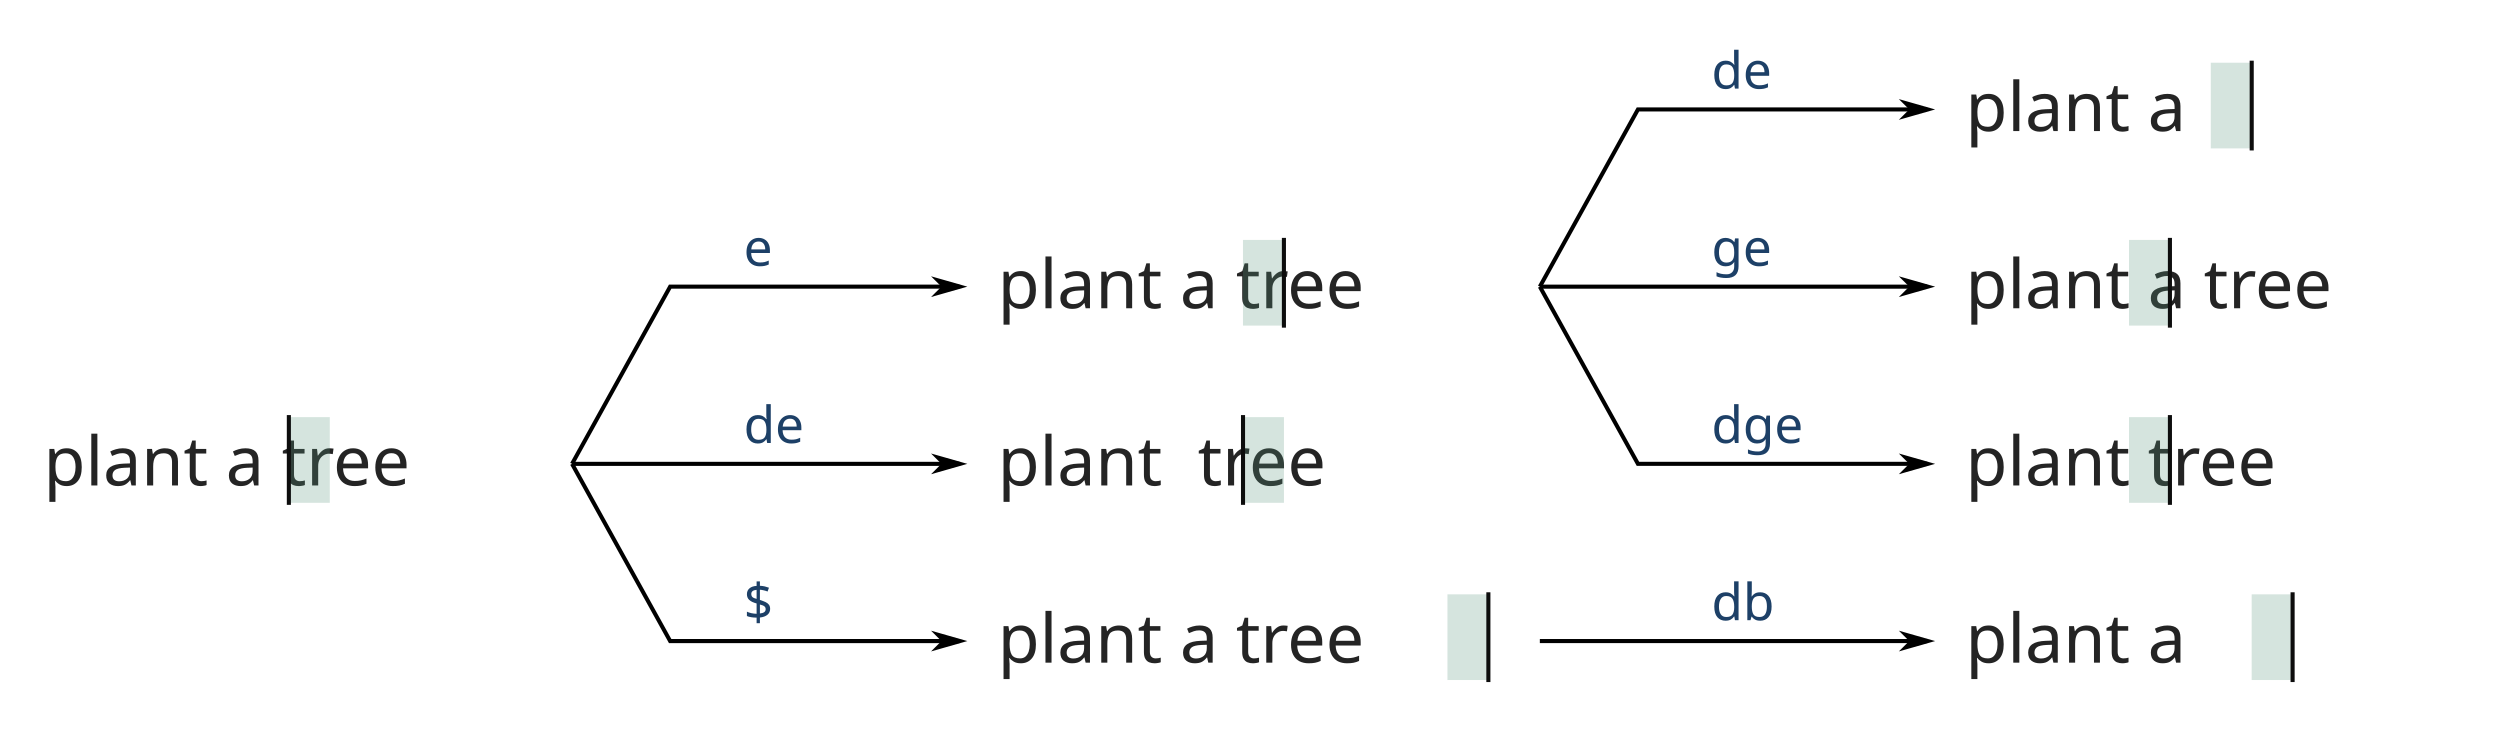
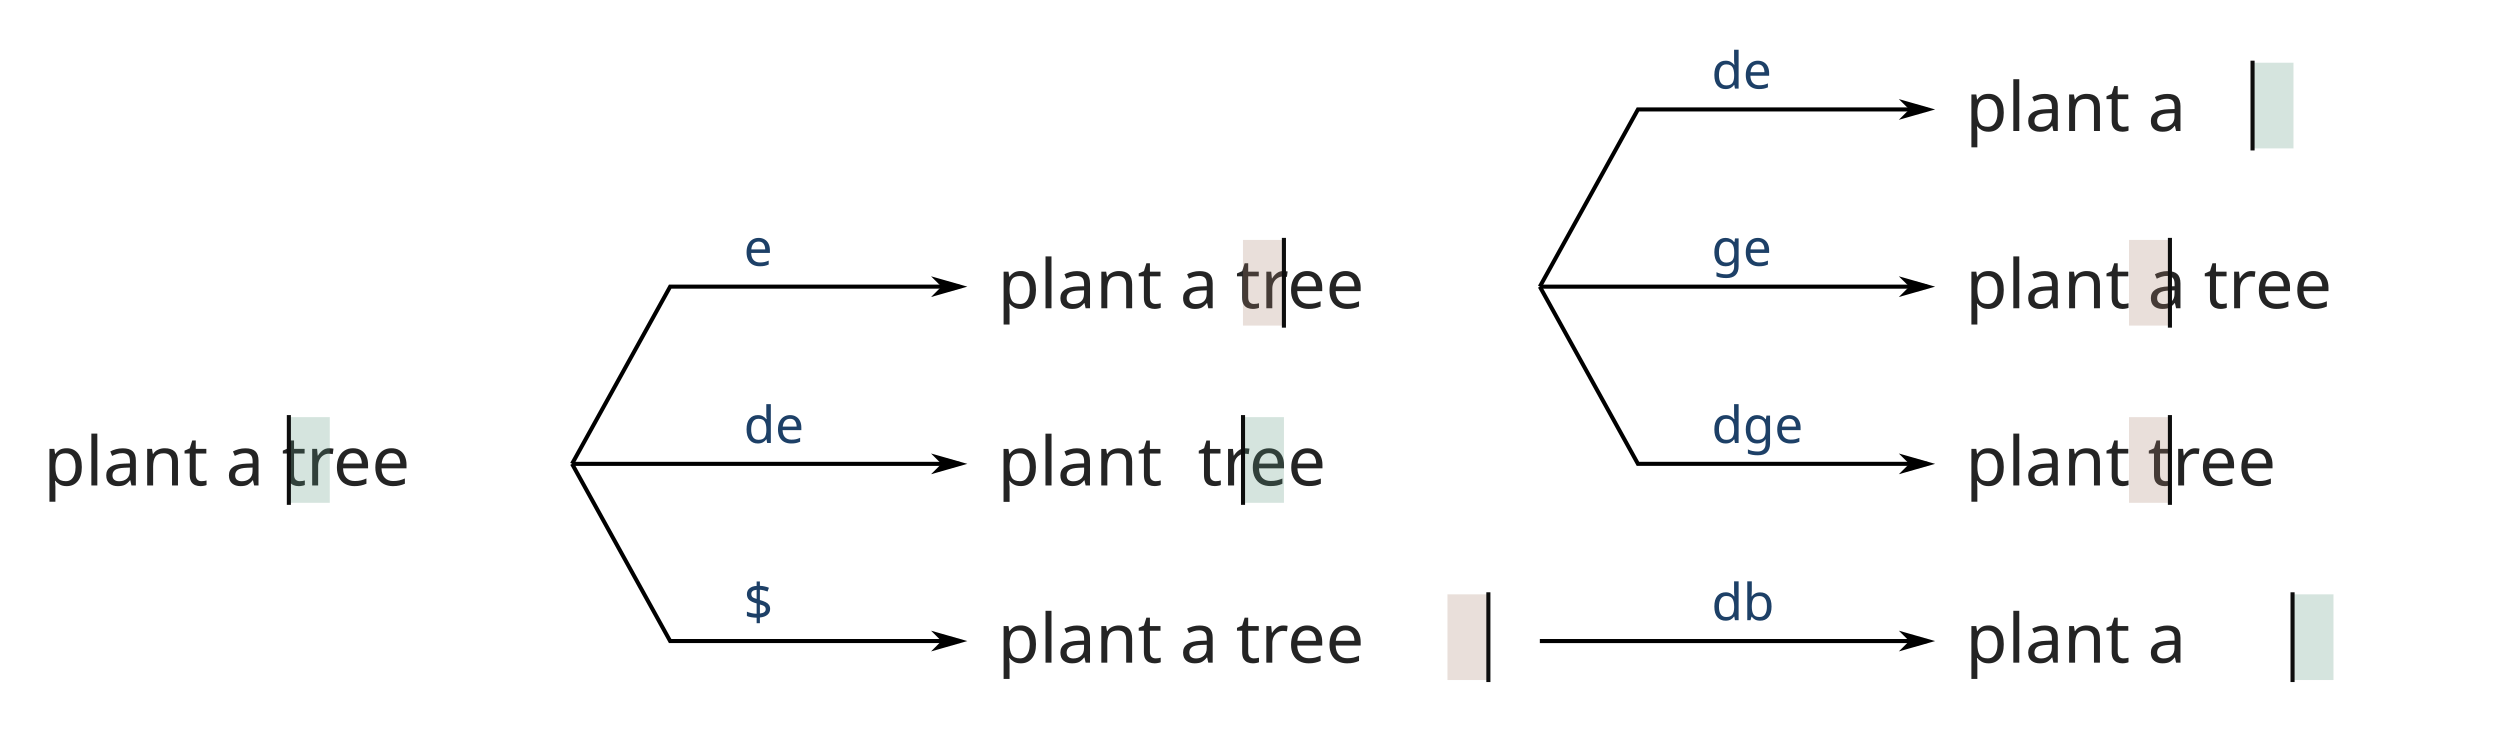
<svg xmlns="http://www.w3.org/2000/svg" width="155.284mm" height="45.365mm" viewBox="0 0 550.219 160.743" id="svg2" version="1.1">
  <defs id="defs4">
    <marker orient="auto" refY="0" refX="0" id="marker5119" style="overflow:visible">
      <path id="path5121" d="M 0,0 5,-5 -12.5,0 5,5 0,0 Z" style="fill:#000000;fill-opacity:1;fill-rule:evenodd;stroke:#000000;stroke-width:1pt;stroke-opacity:1" transform="matrix(-0.4,0,0,-0.4,-4,0)" />
    </marker>
    <marker orient="auto" refY="0" refX="0" id="marker5023" style="overflow:visible">
      <path id="path5025" d="M 0,0 5,-5 -12.5,0 5,5 0,0 Z" style="fill:#000000;fill-opacity:1;fill-rule:evenodd;stroke:#000000;stroke-width:1pt;stroke-opacity:1" transform="matrix(-0.4,0,0,-0.4,-4,0)" />
    </marker>
    <marker style="overflow:visible" id="marker4789" refX="0" refY="0" orient="auto">
      <path transform="matrix(-0.4,0,0,-0.4,-4,0)" style="fill:#000000;fill-opacity:1;fill-rule:evenodd;stroke:#000000;stroke-width:1pt;stroke-opacity:1" d="M 0,0 5,-5 -12.5,0 5,5 0,0 Z" id="path4791" />
    </marker>
    <marker style="overflow:visible" id="marker4767" refX="0" refY="0" orient="auto">
      <path transform="matrix(-0.4,0,0,-0.4,-4,0)" style="fill:#000000;fill-opacity:1;fill-rule:evenodd;stroke:#000000;stroke-width:1pt;stroke-opacity:1" d="M 0,0 5,-5 -12.5,0 5,5 0,0 Z" id="path4769" />
    </marker>
    <marker orient="auto" refY="0" refX="0" id="Arrow1Mend" style="overflow:visible">
      <path id="path4500" d="M 0,0 5,-5 -12.5,0 5,5 0,0 Z" style="fill:#000000;fill-opacity:1;fill-rule:evenodd;stroke:#000000;stroke-width:1pt;stroke-opacity:1" transform="matrix(-0.4,0,0,-0.4,-4,0)" />
    </marker>
  </defs>
  <g id="layer1" transform="translate(58.4585,16.22529)">
-     <flowRoot xml:space="preserve" id="flowRoot4267" style="font-style:normal;font-variant:normal;font-weight:normal;font-stretch:normal;font-size:10px;line-height:125%;font-family:'DejaVu Sans';-inkscape-font-specification:'DejaVu Sans';text-align:start;letter-spacing:0px;word-spacing:0px;text-anchor:start;fill:#000000;fill-opacity:1;stroke:none;stroke-width:1px;stroke-linecap:butt;stroke-linejoin:miter;stroke-opacity:1">
+     <flowRoot xml:space="preserve" id="flowRoot4267" style="font-style:normal;font-variant:normal;font-weight:normal;font-stretch:normal;line-height:0.01%;font-family:'DejaVu Sans';-inkscape-font-specification:'DejaVu Sans';text-align:start;letter-spacing:0px;word-spacing:0px;text-anchor:start;fill:#000000;fill-opacity:1;stroke:none;stroke-width:1px;stroke-linecap:butt;stroke-linejoin:miter;stroke-opacity:1">
      <flowRegion id="flowRegion4269">
        <rect id="rect4271" width="18.75" height="10.804" x="72.366" y="56.38" />
      </flowRegion>
-       <flowPara id="flowPara4273">aau</flowPara>
+       <flowPara id="flowPara4273" style="font-size:10px;line-height:1.25">aau</flowPara>
    </flowRoot>
-     <g id="g3418" transform="matrix(1.5,0,0,1.5,-108.3256,-32.07308)">
-       <text id="text4140" y="81.791" x="39.643" style="font-style:normal;font-variant:normal;font-weight:normal;font-stretch:normal;font-size:10px;line-height:125%;font-family:'DejaVu Sans';-inkscape-font-specification:'DejaVu Sans';text-align:start;letter-spacing:0px;word-spacing:0px;text-anchor:start;fill:#242424;fill-opacity:1;stroke:none;stroke-width:1px;stroke-linecap:butt;stroke-linejoin:miter;stroke-opacity:1" xml:space="preserve">
-         <tspan style="font-style:normal;font-variant:normal;font-weight:normal;font-stretch:normal;font-family:MonacoB;-inkscape-font-specification:MonacoB;fill:#242424;fill-opacity:1" y="81.791" x="39.643" id="tspan4142">plant a tree</tspan>
+     <text xml:space="preserve" style="font-style:normal;font-variant:normal;font-weight:normal;font-stretch:normal;font-size:18px;line-height:0%;font-family:'DejaVu Sans';-inkscape-font-specification:'DejaVu Sans';text-align:start;letter-spacing:0px;word-spacing:0px;text-anchor:start;fill:#242424;fill-opacity:1;stroke:none;stroke-width:1.5px;stroke-linecap:butt;stroke-linejoin:miter;stroke-opacity:1" x="-48.861" y="90.613" id="text4140">
+       <tspan id="tspan4142" x="-48.861" y="90.613" style="font-style:normal;font-variant:normal;font-weight:normal;font-stretch:normal;font-size:15px;line-height:1.25;font-family:MonacoB;-inkscape-font-specification:MonacoB;fill:#242424;fill-opacity:1;stroke-width:1.5px">plant a tree</tspan>
+     </text>
+     <g id="g4314" transform="matrix(1.5,0,0,1.5,-108.3256,9.926916)">
+       <path style="opacity:1;fill:#5a947e;fill-opacity:0.25;stroke:none;stroke-width:0.75;stroke-linecap:round;stroke-linejoin:miter;stroke-miterlimit:4;stroke-dasharray:none;stroke-dashoffset:0;stroke-opacity:1" d="M 81.632,43.768 H 75.627 v 12.573 h 6.005 z" id="path4232" />
+       <path id="path4234" d="M 75.627,43.768 V 56.341" style="opacity:1;fill:none;fill-opacity:0.25;stroke:#0d0d0d;stroke-width:0.6;stroke-linecap:square;stroke-linejoin:miter;stroke-miterlimit:3;stroke-dasharray:none;stroke-dashoffset:0;stroke-opacity:1" />
+       <path style="opacity:1;fill:none;fill-opacity:0.25;stroke:#000000;stroke-width:0.6;stroke-linecap:square;stroke-linejoin:miter;stroke-miterlimit:3;stroke-dasharray:none;stroke-dashoffset:0;stroke-opacity:0" d="M 81.627,43.768 V 56.341" id="path4244" />
+     </g>
+     <text id="text4333" y="51.613" x="161.139" style="font-style:normal;font-variant:normal;font-weight:normal;font-stretch:normal;font-size:18px;line-height:0%;font-family:'DejaVu Sans';-inkscape-font-specification:'DejaVu Sans';text-align:start;letter-spacing:0px;word-spacing:0px;text-anchor:start;fill:#242424;fill-opacity:1;stroke:none;stroke-width:1.5px;stroke-linecap:butt;stroke-linejoin:miter;stroke-opacity:1" xml:space="preserve">
+       <tspan style="font-style:normal;font-variant:normal;font-weight:normal;font-stretch:normal;font-size:15px;line-height:1.25;font-family:MonacoB;-inkscape-font-specification:MonacoB;fill:#242424;fill-opacity:1;stroke-width:1.5px" y="51.613" x="161.139" id="tspan4335">plant a tree</tspan>
+     </text>
+     <g id="g4337" transform="matrix(-1.5,0,0,1.5,337.5557,-29.07308)">
+       <g id="g4671">
+         <path style="opacity:1;fill:#a8826f;fill-opacity:0.25;stroke:none;stroke-width:0.75;stroke-linecap:round;stroke-linejoin:miter;stroke-miterlimit:4;stroke-dasharray:none;stroke-dashoffset:0;stroke-opacity:1" d="M 81.632,43.768 H 75.627 v 12.573 h 6.005 z" id="path4339" />
+         <path id="path4341" d="M 75.627,43.768 V 56.341" style="opacity:1;fill:none;fill-opacity:0.25;stroke:#0d0d0d;stroke-width:0.6;stroke-linecap:square;stroke-linejoin:miter;stroke-miterlimit:3;stroke-dasharray:none;stroke-dashoffset:0;stroke-opacity:1" />
+         <path style="opacity:1;fill:none;fill-opacity:0.25;stroke:#000000;stroke-width:0.6;stroke-linecap:square;stroke-linejoin:miter;stroke-miterlimit:3;stroke-dasharray:none;stroke-dashoffset:0;stroke-opacity:0" d="M 81.627,43.768 V 56.341" id="path4343" />
+       </g>
+     </g>
+     <g id="g4401" transform="matrix(1.5,0,0,1.5,-108.3256,-20.07308)">
+       <text id="text4345" y="73.791" x="179.643" style="font-style:normal;font-variant:normal;font-weight:normal;font-stretch:normal;line-height:0%;font-family:'DejaVu Sans';-inkscape-font-specification:'DejaVu Sans';text-align:start;letter-spacing:0px;word-spacing:0px;text-anchor:start;fill:#242424;fill-opacity:1;stroke:none;stroke-width:1px;stroke-linecap:butt;stroke-linejoin:miter;stroke-opacity:1" xml:space="preserve">
+         <tspan style="font-style:normal;font-variant:normal;font-weight:normal;font-stretch:normal;font-size:10px;line-height:1.25;font-family:MonacoB;-inkscape-font-specification:MonacoB;fill:#242424;fill-opacity:1" y="73.791" x="179.643" id="tspan4347">plant  tree</tspan>
      </text>
-       <g transform="translate(0,28)" id="g4314">
-         <path id="path4232" d="m 81.632,43.768 -6.005,0 0,12.573 6.005,0 z" style="opacity:1;fill:#5a947e;fill-opacity:0.25;stroke:none;stroke-width:0.75;stroke-linecap:round;stroke-linejoin:miter;stroke-miterlimit:4;stroke-dasharray:none;stroke-dashoffset:0;stroke-opacity:1" />
-         <path style="opacity:1;fill:none;fill-opacity:0.25;stroke:#0d0d0d;stroke-width:0.6;stroke-linecap:square;stroke-linejoin:miter;stroke-miterlimit:3;stroke-dasharray:none;stroke-dashoffset:0;stroke-opacity:1" d="m 75.627,43.768 0,12.573" id="path4234" />
-         <path id="path4244" d="m 81.627,43.768 0,12.573" style="opacity:1;fill:none;fill-opacity:0.25;stroke:#000000;stroke-width:0.6;stroke-linecap:square;stroke-linejoin:miter;stroke-miterlimit:3;stroke-dasharray:none;stroke-dashoffset:0;stroke-opacity:0" />
+       <g id="g4349" transform="translate(140,20)">
+         <path id="path4351" d="M 81.632,43.768 H 75.627 v 12.573 h 6.005 z" style="opacity:1;fill:#5a947e;fill-opacity:0.25;stroke:none;stroke-width:0.75;stroke-linecap:round;stroke-linejoin:miter;stroke-miterlimit:4;stroke-dasharray:none;stroke-dashoffset:0;stroke-opacity:1" />
+         <path style="opacity:1;fill:none;fill-opacity:0.25;stroke:#0d0d0d;stroke-width:0.6;stroke-linecap:square;stroke-linejoin:miter;stroke-miterlimit:3;stroke-dasharray:none;stroke-dashoffset:0;stroke-opacity:1" d="M 75.627,43.768 V 56.341" id="path4353" />
+         <path id="path4355" d="M 81.627,43.768 V 56.341" style="opacity:1;fill:none;fill-opacity:0.25;stroke:#000000;stroke-width:0.6;stroke-linecap:square;stroke-linejoin:miter;stroke-miterlimit:3;stroke-dasharray:none;stroke-dashoffset:0;stroke-opacity:0" />
      </g>
-       <text xml:space="preserve" style="font-style:normal;font-variant:normal;font-weight:normal;font-stretch:normal;font-size:10px;line-height:125%;font-family:'DejaVu Sans';-inkscape-font-specification:'DejaVu Sans';text-align:start;letter-spacing:0px;word-spacing:0px;text-anchor:start;fill:#242424;fill-opacity:1;stroke:none;stroke-width:1px;stroke-linecap:butt;stroke-linejoin:miter;stroke-opacity:1" x="179.643" y="55.791" id="text4333">
-         <tspan id="tspan4335" x="179.643" y="55.791" style="font-style:normal;font-variant:normal;font-weight:normal;font-stretch:normal;font-family:MonacoB;-inkscape-font-specification:MonacoB;fill:#242424;fill-opacity:1">plant a tree</tspan>
-       </text>
-       <g transform="matrix(-1,0,0,1,297.2542,2)" id="g4337">
-         <path style="opacity:1;fill:#5a947e;fill-opacity:0.25;stroke:none;stroke-width:0.75;stroke-linecap:round;stroke-linejoin:miter;stroke-miterlimit:4;stroke-dasharray:none;stroke-dashoffset:0;stroke-opacity:1" d="m 81.632,43.768 -6.005,0 0,12.573 6.005,0 z" id="path4339" />
-         <path id="path4341" d="m 75.627,43.768 0,12.573" style="opacity:1;fill:none;fill-opacity:0.25;stroke:#0d0d0d;stroke-width:0.6;stroke-linecap:square;stroke-linejoin:miter;stroke-miterlimit:3;stroke-dasharray:none;stroke-dashoffset:0;stroke-opacity:1" />
-         <path style="opacity:1;fill:none;fill-opacity:0.25;stroke:#000000;stroke-width:0.6;stroke-linecap:square;stroke-linejoin:miter;stroke-miterlimit:3;stroke-dasharray:none;stroke-dashoffset:0;stroke-opacity:0" d="m 81.627,43.768 0,12.573" id="path4343" />
+     </g>
+     <text id="text4357" y="51.613" x="374.139" style="font-style:normal;font-variant:normal;font-weight:normal;font-stretch:normal;font-size:18px;line-height:0%;font-family:'DejaVu Sans';-inkscape-font-specification:'DejaVu Sans';text-align:start;letter-spacing:0px;word-spacing:0px;text-anchor:start;fill:#242424;fill-opacity:1;stroke:none;stroke-width:1.5px;stroke-linecap:butt;stroke-linejoin:miter;stroke-opacity:1" xml:space="preserve">
+       <tspan style="font-style:normal;font-variant:normal;font-weight:normal;font-stretch:normal;font-size:15px;line-height:1.25;font-family:MonacoB;-inkscape-font-specification:MonacoB;fill:#242424;fill-opacity:1;stroke-width:1.5px" y="51.613" x="374.139" id="tspan4359">plant a tree</tspan>
+     </text>
+     <text id="text4381" y="129.613" x="161.139" style="font-style:normal;font-variant:normal;font-weight:normal;font-stretch:normal;font-size:18px;line-height:0%;font-family:'DejaVu Sans';-inkscape-font-specification:'DejaVu Sans';text-align:start;letter-spacing:0px;word-spacing:0px;text-anchor:start;fill:#242424;fill-opacity:1;stroke:none;stroke-width:1.5px;stroke-linecap:butt;stroke-linejoin:miter;stroke-opacity:1" xml:space="preserve">
+       <tspan style="font-style:normal;font-variant:normal;font-weight:normal;font-stretch:normal;font-size:15px;line-height:1.25;font-family:MonacoB;-inkscape-font-specification:MonacoB;fill:#242424;fill-opacity:1;stroke-width:1.5px" y="129.613" x="161.139" id="tspan4383">plant a tree</tspan>
+     </text>
+     <text xml:space="preserve" style="font-style:normal;font-variant:normal;font-weight:normal;font-stretch:normal;font-size:18px;line-height:0%;font-family:'DejaVu Sans';-inkscape-font-specification:'DejaVu Sans';text-align:start;letter-spacing:0px;word-spacing:0px;text-anchor:start;fill:#242424;fill-opacity:1;stroke:none;stroke-width:1.5px;stroke-linecap:butt;stroke-linejoin:miter;stroke-opacity:1" x="374.139" y="90.613" id="text4455">
+       <tspan id="tspan4457" x="374.139" y="90.613" style="font-style:normal;font-variant:normal;font-weight:normal;font-stretch:normal;font-size:15px;line-height:1.25;font-family:MonacoB;-inkscape-font-specification:MonacoB;fill:#242424;fill-opacity:1;stroke-width:1.5px">plant tree</tspan>
+     </text>
+     <path style="fill:none;fill-rule:evenodd;stroke:#000000;stroke-width:0.9;stroke-linecap:butt;stroke-linejoin:miter;stroke-miterlimit:4;stroke-dasharray:none;stroke-opacity:1;marker-end:url(#marker4767)" d="M 67.441,85.864 H 89.033 152.673" id="path4477" />
+     <path id="path4479" d="m 67.441,85.864 21.592,-39 H 152.673" style="fill:none;fill-rule:evenodd;stroke:#000000;stroke-width:0.9;stroke-linecap:butt;stroke-linejoin:miter;stroke-miterlimit:4;stroke-dasharray:none;stroke-opacity:1;marker-end:url(#Arrow1Mend)" />
+     <path style="fill:none;fill-rule:evenodd;stroke:#000000;stroke-width:0.9;stroke-linecap:butt;stroke-linejoin:miter;stroke-miterlimit:4;stroke-dasharray:none;stroke-opacity:1;marker-end:url(#marker4789)" d="m 280.441,46.864 h 21.592 63.64" id="path4481" />
+     <text xml:space="preserve" style="font-style:normal;font-variant:normal;font-weight:normal;font-stretch:normal;font-size:18px;line-height:0%;font-family:'DejaVu Sans';-inkscape-font-specification:'DejaVu Sans';text-align:start;letter-spacing:0px;word-spacing:0px;text-anchor:start;fill:#1d4067;fill-opacity:1;stroke:none;stroke-width:1.5px;stroke-linecap:butt;stroke-linejoin:miter;stroke-opacity:1" x="105.224" y="42.271" id="text4483">
+       <tspan id="tspan4485" x="105.224" y="42.271" style="font-style:normal;font-variant:normal;font-weight:normal;font-stretch:normal;font-size:11.25px;line-height:1.25;font-family:MonacoB;-inkscape-font-specification:MonacoB;fill:#1d4067;fill-opacity:1;stroke-width:1.5px">e</tspan>
+     </text>
+     <text id="text5009" y="81.271" x="105.224" style="font-style:normal;font-variant:normal;font-weight:normal;font-stretch:normal;font-size:18px;line-height:0%;font-family:'DejaVu Sans';-inkscape-font-specification:'DejaVu Sans';text-align:start;letter-spacing:0px;word-spacing:0px;text-anchor:start;fill:#1d4067;fill-opacity:1;stroke:none;stroke-width:1.5px;stroke-linecap:butt;stroke-linejoin:miter;stroke-opacity:1" xml:space="preserve">
+       <tspan style="font-style:normal;font-variant:normal;font-weight:normal;font-stretch:normal;font-size:11.25px;line-height:1.25;font-family:MonacoB;-inkscape-font-specification:MonacoB;fill:#1d4067;fill-opacity:1;stroke-width:1.5px" y="81.271" x="105.224" id="tspan5011">de</tspan>
+     </text>
+     <text xml:space="preserve" style="font-style:normal;font-variant:normal;font-weight:normal;font-stretch:normal;font-size:18px;line-height:0%;font-family:'DejaVu Sans';-inkscape-font-specification:'DejaVu Sans';text-align:start;letter-spacing:0px;word-spacing:0px;text-anchor:start;fill:#1d4067;fill-opacity:1;stroke:none;stroke-width:1.5px;stroke-linecap:butt;stroke-linejoin:miter;stroke-opacity:1" x="318.224" y="42.271" id="text5013">
+       <tspan id="tspan5015" x="318.224" y="42.271" style="font-style:normal;font-variant:normal;font-weight:normal;font-stretch:normal;font-size:11.25px;line-height:1.25;font-family:MonacoB;-inkscape-font-specification:MonacoB;fill:#1d4067;fill-opacity:1;stroke-width:1.5px">ge</tspan>
+     </text>
+     <path id="path5017" d="m 280.441,46.864 21.592,39 h 63.64" style="fill:none;fill-rule:evenodd;stroke:#000000;stroke-width:0.9;stroke-linecap:butt;stroke-linejoin:miter;stroke-miterlimit:4;stroke-dasharray:none;stroke-opacity:1;marker-end:url(#marker5023)" />
+     <text id="text5019" y="81.271" x="318.224" style="font-style:normal;font-variant:normal;font-weight:normal;font-stretch:normal;font-size:18px;line-height:0%;font-family:'DejaVu Sans';-inkscape-font-specification:'DejaVu Sans';text-align:start;letter-spacing:0px;word-spacing:0px;text-anchor:start;fill:#1d4067;fill-opacity:1;stroke:none;stroke-width:1.5px;stroke-linecap:butt;stroke-linejoin:miter;stroke-opacity:1" xml:space="preserve">
+       <tspan style="font-style:normal;font-variant:normal;font-weight:normal;font-stretch:normal;font-size:11.25px;line-height:1.25;font-family:MonacoB;-inkscape-font-specification:MonacoB;fill:#1d4067;fill-opacity:1;stroke-width:1.5px" y="81.271" x="318.224" id="tspan5021">dge</tspan>
+     </text>
+     <path id="path5113" d="M 67.441,85.864 89.033,124.864 H 152.673" style="fill:none;fill-rule:evenodd;stroke:#000000;stroke-width:0.9;stroke-linecap:butt;stroke-linejoin:miter;stroke-miterlimit:4;stroke-dasharray:none;stroke-opacity:1;marker-end:url(#marker5119)" />
+     <text xml:space="preserve" style="font-style:normal;font-variant:normal;font-weight:normal;font-stretch:normal;font-size:18px;line-height:0%;font-family:'DejaVu Sans';-inkscape-font-specification:'DejaVu Sans';text-align:start;letter-spacing:0px;word-spacing:0px;text-anchor:start;fill:#1d4067;fill-opacity:1;stroke:none;stroke-width:1.5px;stroke-linecap:butt;stroke-linejoin:miter;stroke-opacity:1" x="105.224" y="120.271" id="text5115">
+       <tspan id="tspan5117" x="105.224" y="120.271" style="font-style:normal;font-variant:normal;font-weight:normal;font-stretch:normal;font-size:11.25px;line-height:1.25;font-family:MonacoB;-inkscape-font-specification:MonacoB;fill:#1d4067;fill-opacity:1;stroke-width:1.5px">$</tspan>
+     </text>
+     <text xml:space="preserve" style="font-style:normal;font-variant:normal;font-weight:normal;font-stretch:normal;font-size:18px;line-height:0%;font-family:'DejaVu Sans';-inkscape-font-specification:'DejaVu Sans';text-align:start;letter-spacing:0px;word-spacing:0px;text-anchor:start;fill:#242424;fill-opacity:1;stroke:none;stroke-width:1.5px;stroke-linecap:butt;stroke-linejoin:miter;stroke-opacity:1" x="374.139" y="12.613" id="text5351">
+       <tspan id="tspan5353" x="374.139" y="12.613" style="font-style:normal;font-variant:normal;font-weight:normal;font-stretch:normal;font-size:15px;line-height:1.25;font-family:MonacoB;-inkscape-font-specification:MonacoB;fill:#242424;fill-opacity:1;stroke-width:1.5px">plant a</tspan>
+     </text>
+     <path id="path5355" d="M 280.441,46.864 302.033,7.864 h 63.64" style="fill:none;fill-rule:evenodd;stroke:#000000;stroke-width:0.9;stroke-linecap:butt;stroke-linejoin:miter;stroke-miterlimit:4;stroke-dasharray:none;stroke-opacity:1;marker-end:url(#marker4789)" />
+     <text id="text5357" y="3.271" x="318.224" style="font-style:normal;font-variant:normal;font-weight:normal;font-stretch:normal;font-size:18px;line-height:0%;font-family:'DejaVu Sans';-inkscape-font-specification:'DejaVu Sans';text-align:start;letter-spacing:0px;word-spacing:0px;text-anchor:start;fill:#1d4067;fill-opacity:1;stroke:none;stroke-width:1.5px;stroke-linecap:butt;stroke-linejoin:miter;stroke-opacity:1" xml:space="preserve">
+       <tspan style="font-style:normal;font-variant:normal;font-weight:normal;font-stretch:normal;font-size:11.25px;line-height:1.25;font-family:MonacoB;-inkscape-font-specification:MonacoB;fill:#1d4067;fill-opacity:1;stroke-width:1.5px" y="3.271" x="318.224" id="tspan5359">de</tspan>
+     </text>
+     <text xml:space="preserve" style="font-style:normal;font-variant:normal;font-weight:normal;font-stretch:normal;font-size:18px;line-height:0%;font-family:'DejaVu Sans';-inkscape-font-specification:'DejaVu Sans';text-align:start;letter-spacing:0px;word-spacing:0px;text-anchor:start;fill:#242424;fill-opacity:1;stroke:none;stroke-width:1.5px;stroke-linecap:butt;stroke-linejoin:miter;stroke-opacity:1" x="374.139" y="129.613" id="text5516">
+       <tspan id="tspan5518" x="374.139" y="129.613" style="font-style:normal;font-variant:normal;font-weight:normal;font-stretch:normal;font-size:15px;line-height:1.25;font-family:MonacoB;-inkscape-font-specification:MonacoB;fill:#242424;fill-opacity:1;stroke-width:1.5px">plant a </tspan>
+     </text>
+     <path id="path5528" d="m 280.441,124.864 h 21.592 63.64" style="fill:none;fill-rule:evenodd;stroke:#000000;stroke-width:0.9;stroke-linecap:butt;stroke-linejoin:miter;stroke-miterlimit:4;stroke-dasharray:none;stroke-opacity:1;marker-end:url(#marker4789)" />
+     <text id="text5530" y="120.271" x="318.224" style="font-style:normal;font-variant:normal;font-weight:normal;font-stretch:normal;font-size:18px;line-height:0%;font-family:'DejaVu Sans';-inkscape-font-specification:'DejaVu Sans';text-align:start;letter-spacing:0px;word-spacing:0px;text-anchor:start;fill:#1d4067;fill-opacity:1;stroke:none;stroke-width:1.5px;stroke-linecap:butt;stroke-linejoin:miter;stroke-opacity:1" xml:space="preserve">
+       <tspan style="font-style:normal;font-variant:normal;font-weight:normal;font-stretch:normal;font-size:11.25px;line-height:1.25;font-family:MonacoB;-inkscape-font-specification:MonacoB;fill:#1d4067;fill-opacity:1;stroke-width:1.5px" y="120.271" x="318.224" id="tspan5532">db</tspan>
+     </text>
+     <g transform="matrix(-1.5,0,0,1.5,382.5557,48.92651)" id="g4681">
+       <g id="g4679">
+         <path id="path4673" d="M 81.632,43.768 H 75.627 v 12.573 h 6.005 z" style="opacity:1;fill:#a8826f;fill-opacity:0.25;stroke:none;stroke-width:0.75;stroke-linecap:round;stroke-linejoin:miter;stroke-miterlimit:4;stroke-dasharray:none;stroke-dashoffset:0;stroke-opacity:1" />
+         <path style="opacity:1;fill:none;fill-opacity:0.25;stroke:#0d0d0d;stroke-width:0.6;stroke-linecap:square;stroke-linejoin:miter;stroke-miterlimit:3;stroke-dasharray:none;stroke-dashoffset:0;stroke-opacity:1" d="M 75.627,43.768 V 56.341" id="path4675" />
+         <path id="path4677" d="M 81.627,43.768 V 56.341" style="opacity:1;fill:none;fill-opacity:0.25;stroke:#000000;stroke-width:0.6;stroke-linecap:square;stroke-linejoin:miter;stroke-miterlimit:3;stroke-dasharray:none;stroke-dashoffset:0;stroke-opacity:0" />
      </g>
-       <g transform="translate(0,8)" id="g4401">
-         <text xml:space="preserve" style="font-style:normal;font-variant:normal;font-weight:normal;font-stretch:normal;font-size:10px;line-height:125%;font-family:'DejaVu Sans';-inkscape-font-specification:'DejaVu Sans';text-align:start;letter-spacing:0px;word-spacing:0px;text-anchor:start;fill:#242424;fill-opacity:1;stroke:none;stroke-width:1px;stroke-linecap:butt;stroke-linejoin:miter;stroke-opacity:1" x="179.643" y="73.791" id="text4345">
-           <tspan id="tspan4347" x="179.643" y="73.791" style="font-style:normal;font-variant:normal;font-weight:normal;font-stretch:normal;font-family:MonacoB;-inkscape-font-specification:MonacoB;fill:#242424;fill-opacity:1">plant  tree</tspan>
-         </text>
-         <g transform="translate(140,20)" id="g4349">
-           <path style="opacity:1;fill:#5a947e;fill-opacity:0.25;stroke:none;stroke-width:0.75;stroke-linecap:round;stroke-linejoin:miter;stroke-miterlimit:4;stroke-dasharray:none;stroke-dashoffset:0;stroke-opacity:1" d="m 81.632,43.768 -6.005,0 0,12.573 6.005,0 z" id="path4351" />
-           <path id="path4353" d="m 75.627,43.768 0,12.573" style="opacity:1;fill:none;fill-opacity:0.25;stroke:#0d0d0d;stroke-width:0.6;stroke-linecap:square;stroke-linejoin:miter;stroke-miterlimit:3;stroke-dasharray:none;stroke-dashoffset:0;stroke-opacity:1" />
-           <path style="opacity:1;fill:none;fill-opacity:0.25;stroke:#000000;stroke-width:0.6;stroke-linecap:square;stroke-linejoin:miter;stroke-miterlimit:3;stroke-dasharray:none;stroke-dashoffset:0;stroke-opacity:0" d="m 81.627,43.768 0,12.573" id="path4355" />
-         </g>
+     </g>
+     <g transform="matrix(-1.5,0,0,1.5,532.5559,9.926517)" id="g4701">
+       <g id="g4699">
+         <path id="path4693" d="M 81.632,43.768 H 75.627 v 12.573 h 6.005 z" style="opacity:1;fill:#a8826f;fill-opacity:0.25;stroke:none;stroke-width:0.75;stroke-linecap:round;stroke-linejoin:miter;stroke-miterlimit:4;stroke-dasharray:none;stroke-dashoffset:0;stroke-opacity:1" />
+         <path style="opacity:1;fill:none;fill-opacity:0.25;stroke:#0d0d0d;stroke-width:0.6;stroke-linecap:square;stroke-linejoin:miter;stroke-miterlimit:3;stroke-dasharray:none;stroke-dashoffset:0;stroke-opacity:1" d="M 75.627,43.768 V 56.341" id="path4695" />
+         <path id="path4697" d="M 81.627,43.768 V 56.341" style="opacity:1;fill:none;fill-opacity:0.25;stroke:#000000;stroke-width:0.6;stroke-linecap:square;stroke-linejoin:miter;stroke-miterlimit:3;stroke-dasharray:none;stroke-dashoffset:0;stroke-opacity:0" />
      </g>
-       <text xml:space="preserve" style="font-style:normal;font-variant:normal;font-weight:normal;font-stretch:normal;font-size:10px;line-height:125%;font-family:'DejaVu Sans';-inkscape-font-specification:'DejaVu Sans';text-align:start;letter-spacing:0px;word-spacing:0px;text-anchor:start;fill:#242424;fill-opacity:1;stroke:none;stroke-width:1px;stroke-linecap:butt;stroke-linejoin:miter;stroke-opacity:1" x="321.643" y="55.791" id="text4357">
-         <tspan id="tspan4359" x="321.643" y="55.791" style="font-style:normal;font-variant:normal;font-weight:normal;font-stretch:normal;font-family:MonacoB;-inkscape-font-specification:MonacoB;fill:#242424;fill-opacity:1">plant a tree</tspan>
-       </text>
-       <g transform="matrix(-1,0,0,1,427.2542,2)" id="g4361">
-         <path style="opacity:1;fill:#5a947e;fill-opacity:0.25;stroke:none;stroke-width:0.75;stroke-linecap:round;stroke-linejoin:miter;stroke-miterlimit:4;stroke-dasharray:none;stroke-dashoffset:0;stroke-opacity:1" d="m 81.632,43.768 -6.005,0 0,12.573 6.005,0 z" id="path4363" />
-         <path id="path4365" d="m 75.627,43.768 0,12.573" style="opacity:1;fill:none;fill-opacity:0.25;stroke:#0d0d0d;stroke-width:0.6;stroke-linecap:square;stroke-linejoin:miter;stroke-miterlimit:3;stroke-dasharray:none;stroke-dashoffset:0;stroke-opacity:1" />
-         <path style="opacity:1;fill:none;fill-opacity:0.25;stroke:#000000;stroke-width:0.6;stroke-linecap:square;stroke-linejoin:miter;stroke-miterlimit:3;stroke-dasharray:none;stroke-dashoffset:0;stroke-opacity:0" d="m 81.627,43.768 0,12.573" id="path4367" />
+     </g>
+     <g id="g4711" transform="matrix(-1.5,0,0,1.5,532.5559,-29.07348)">
+       <g id="g4709">
+         <path style="opacity:1;fill:#a8826f;fill-opacity:0.25;stroke:none;stroke-width:0.75;stroke-linecap:round;stroke-linejoin:miter;stroke-miterlimit:4;stroke-dasharray:none;stroke-dashoffset:0;stroke-opacity:1" d="M 81.632,43.768 H 75.627 v 12.573 h 6.005 z" id="path4703" />
+         <path id="path4705" d="M 75.627,43.768 V 56.341" style="opacity:1;fill:none;fill-opacity:0.25;stroke:#0d0d0d;stroke-width:0.6;stroke-linecap:square;stroke-linejoin:miter;stroke-miterlimit:3;stroke-dasharray:none;stroke-dashoffset:0;stroke-opacity:1" />
+         <path style="opacity:1;fill:none;fill-opacity:0.25;stroke:#000000;stroke-width:0.6;stroke-linecap:square;stroke-linejoin:miter;stroke-miterlimit:3;stroke-dasharray:none;stroke-dashoffset:0;stroke-opacity:0" d="M 81.627,43.768 V 56.341" id="path4707" />
      </g>
-       <text xml:space="preserve" style="font-style:normal;font-variant:normal;font-weight:normal;font-stretch:normal;font-size:10px;line-height:125%;font-family:'DejaVu Sans';-inkscape-font-specification:'DejaVu Sans';text-align:start;letter-spacing:0px;word-spacing:0px;text-anchor:start;fill:#242424;fill-opacity:1;stroke:none;stroke-width:1px;stroke-linecap:butt;stroke-linejoin:miter;stroke-opacity:1" x="179.643" y="107.791" id="text4381">
-         <tspan id="tspan4383" x="179.643" y="107.791" style="font-style:normal;font-variant:normal;font-weight:normal;font-stretch:normal;font-family:MonacoB;-inkscape-font-specification:MonacoB;fill:#242424;fill-opacity:1">plant a tree</tspan>
-       </text>
-       <g transform="matrix(-1,0,0,1,327.2542,54)" id="g4385">
-         <path style="opacity:1;fill:#5a947e;fill-opacity:0.25;stroke:none;stroke-width:0.75;stroke-linecap:round;stroke-linejoin:miter;stroke-miterlimit:4;stroke-dasharray:none;stroke-dashoffset:0;stroke-opacity:1" d="m 81.632,43.768 -6.005,0 0,12.573 6.005,0 z" id="path4387" />
-         <path id="path4389" d="m 75.627,43.768 0,12.573" style="opacity:1;fill:none;fill-opacity:0.25;stroke:#0d0d0d;stroke-width:0.6;stroke-linecap:square;stroke-linejoin:miter;stroke-miterlimit:3;stroke-dasharray:none;stroke-dashoffset:0;stroke-opacity:1" />
-         <path style="opacity:1;fill:none;fill-opacity:0.25;stroke:#000000;stroke-width:0.6;stroke-linecap:square;stroke-linejoin:miter;stroke-miterlimit:3;stroke-dasharray:none;stroke-dashoffset:0;stroke-opacity:0" d="m 81.627,43.768 0,12.573" id="path4391" />
-       </g>
-       <text id="text4455" y="81.791" x="321.643" style="font-style:normal;font-variant:normal;font-weight:normal;font-stretch:normal;font-size:10px;line-height:125%;font-family:'DejaVu Sans';-inkscape-font-specification:'DejaVu Sans';text-align:start;letter-spacing:0px;word-spacing:0px;text-anchor:start;fill:#242424;fill-opacity:1;stroke:none;stroke-width:1px;stroke-linecap:butt;stroke-linejoin:miter;stroke-opacity:1" xml:space="preserve">
-         <tspan style="font-style:normal;font-variant:normal;font-weight:normal;font-stretch:normal;font-family:MonacoB;-inkscape-font-specification:MonacoB;fill:#242424;fill-opacity:1" y="81.791" x="321.643" id="tspan4457">plant tree</tspan>
-       </text>
-       <g id="g4459" transform="matrix(-1,0,0,1,427.2542,28)">
-         <path id="path4461" d="m 81.632,43.768 -6.005,0 0,12.573 6.005,0 z" style="opacity:1;fill:#5a947e;fill-opacity:0.25;stroke:none;stroke-width:0.75;stroke-linecap:round;stroke-linejoin:miter;stroke-miterlimit:4;stroke-dasharray:none;stroke-dashoffset:0;stroke-opacity:1" />
-         <path style="opacity:1;fill:none;fill-opacity:0.25;stroke:#0d0d0d;stroke-width:0.6;stroke-linecap:square;stroke-linejoin:miter;stroke-miterlimit:3;stroke-dasharray:none;stroke-dashoffset:0;stroke-opacity:1" d="m 75.627,43.768 0,12.573" id="path4463" />
-         <path id="path4465" d="m 81.627,43.768 0,12.573" style="opacity:1;fill:none;fill-opacity:0.25;stroke:#000000;stroke-width:0.6;stroke-linecap:square;stroke-linejoin:miter;stroke-miterlimit:3;stroke-dasharray:none;stroke-dashoffset:0;stroke-opacity:0" />
-       </g>
-       <path id="path4477" d="m 117.178,78.625 14.395,0 42.426,0" style="fill:none;fill-rule:evenodd;stroke:#000000;stroke-width:0.6;stroke-linecap:butt;stroke-linejoin:miter;stroke-miterlimit:4;stroke-dasharray:none;stroke-opacity:1;marker-end:url(#marker4767)" />
-       <path style="fill:none;fill-rule:evenodd;stroke:#000000;stroke-width:0.6;stroke-linecap:butt;stroke-linejoin:miter;stroke-miterlimit:4;stroke-dasharray:none;stroke-opacity:1;marker-end:url(#Arrow1Mend)" d="m 117.178,78.625 14.395,-26 42.426,0" id="path4479" />
-       <path id="path4481" d="m 259.178,52.625 14.395,0 42.426,0" style="fill:none;fill-rule:evenodd;stroke:#000000;stroke-width:0.6;stroke-linecap:butt;stroke-linejoin:miter;stroke-miterlimit:4;stroke-dasharray:none;stroke-opacity:1;marker-end:url(#marker4789)" />
-       <text id="text4483" y="49.562" x="142.367" style="font-style:normal;font-variant:normal;font-weight:normal;font-stretch:normal;font-size:10px;line-height:125%;font-family:'DejaVu Sans';-inkscape-font-specification:'DejaVu Sans';text-align:start;letter-spacing:0px;word-spacing:0px;text-anchor:start;fill:#1d4067;fill-opacity:1;stroke:none;stroke-width:1px;stroke-linecap:butt;stroke-linejoin:miter;stroke-opacity:1" xml:space="preserve">
-         <tspan style="font-style:normal;font-variant:normal;font-weight:normal;font-stretch:normal;font-size:7.5px;font-family:MonacoB;-inkscape-font-specification:MonacoB;fill:#1d4067;fill-opacity:1" y="49.562" x="142.367" id="tspan4485">e</tspan>
-       </text>
-       <text xml:space="preserve" style="font-style:normal;font-variant:normal;font-weight:normal;font-stretch:normal;font-size:10px;line-height:125%;font-family:'DejaVu Sans';-inkscape-font-specification:'DejaVu Sans';text-align:start;letter-spacing:0px;word-spacing:0px;text-anchor:start;fill:#1d4067;fill-opacity:1;stroke:none;stroke-width:1px;stroke-linecap:butt;stroke-linejoin:miter;stroke-opacity:1" x="142.367" y="75.562" id="text5009">
-         <tspan id="tspan5011" x="142.367" y="75.562" style="font-style:normal;font-variant:normal;font-weight:normal;font-stretch:normal;font-size:7.5px;font-family:MonacoB;-inkscape-font-specification:MonacoB;fill:#1d4067;fill-opacity:1">de</tspan>
-       </text>
-       <text id="text5013" y="49.562" x="284.367" style="font-style:normal;font-variant:normal;font-weight:normal;font-stretch:normal;font-size:10px;line-height:125%;font-family:'DejaVu Sans';-inkscape-font-specification:'DejaVu Sans';text-align:start;letter-spacing:0px;word-spacing:0px;text-anchor:start;fill:#1d4067;fill-opacity:1;stroke:none;stroke-width:1px;stroke-linecap:butt;stroke-linejoin:miter;stroke-opacity:1" xml:space="preserve">
-         <tspan style="font-style:normal;font-variant:normal;font-weight:normal;font-stretch:normal;font-size:7.5px;font-family:MonacoB;-inkscape-font-specification:MonacoB;fill:#1d4067;fill-opacity:1" y="49.562" x="284.367" id="tspan5015">ge</tspan>
-       </text>
-       <path style="fill:none;fill-rule:evenodd;stroke:#000000;stroke-width:0.6;stroke-linecap:butt;stroke-linejoin:miter;stroke-miterlimit:4;stroke-dasharray:none;stroke-opacity:1;marker-end:url(#marker5023)" d="m 259.178,52.625 14.395,26 42.426,0" id="path5017" />
-       <text xml:space="preserve" style="font-style:normal;font-variant:normal;font-weight:normal;font-stretch:normal;font-size:10px;line-height:125%;font-family:'DejaVu Sans';-inkscape-font-specification:'DejaVu Sans';text-align:start;letter-spacing:0px;word-spacing:0px;text-anchor:start;fill:#1d4067;fill-opacity:1;stroke:none;stroke-width:1px;stroke-linecap:butt;stroke-linejoin:miter;stroke-opacity:1" x="284.367" y="75.562" id="text5019">
-         <tspan id="tspan5021" x="284.367" y="75.562" style="font-style:normal;font-variant:normal;font-weight:normal;font-stretch:normal;font-size:7.5px;font-family:MonacoB;-inkscape-font-specification:MonacoB;fill:#1d4067;fill-opacity:1">dge</tspan>
-       </text>
-       <path style="fill:none;fill-rule:evenodd;stroke:#000000;stroke-width:0.6;stroke-linecap:butt;stroke-linejoin:miter;stroke-miterlimit:4;stroke-dasharray:none;stroke-opacity:1;marker-end:url(#marker5119)" d="m 117.178,78.625 14.395,26 42.426,0" id="path5113" />
-       <text id="text5115" y="101.562" x="142.367" style="font-style:normal;font-variant:normal;font-weight:normal;font-stretch:normal;font-size:10px;line-height:125%;font-family:'DejaVu Sans';-inkscape-font-specification:'DejaVu Sans';text-align:start;letter-spacing:0px;word-spacing:0px;text-anchor:start;fill:#1d4067;fill-opacity:1;stroke:none;stroke-width:1px;stroke-linecap:butt;stroke-linejoin:miter;stroke-opacity:1" xml:space="preserve">
-         <tspan style="font-style:normal;font-variant:normal;font-weight:normal;font-stretch:normal;font-size:7.5px;font-family:MonacoB;-inkscape-font-specification:MonacoB;fill:#1d4067;fill-opacity:1" y="101.562" x="142.367" id="tspan5117">$</tspan>
-       </text>
-       <text id="text5351" y="29.791" x="321.643" style="font-style:normal;font-variant:normal;font-weight:normal;font-stretch:normal;font-size:10px;line-height:125%;font-family:'DejaVu Sans';-inkscape-font-specification:'DejaVu Sans';text-align:start;letter-spacing:0px;word-spacing:0px;text-anchor:start;fill:#242424;fill-opacity:1;stroke:none;stroke-width:1px;stroke-linecap:butt;stroke-linejoin:miter;stroke-opacity:1" xml:space="preserve">
-         <tspan style="font-style:normal;font-variant:normal;font-weight:normal;font-stretch:normal;font-family:MonacoB;-inkscape-font-specification:MonacoB;fill:#242424;fill-opacity:1" y="29.791" x="321.643" id="tspan5353">plant a</tspan>
-       </text>
-       <path style="fill:none;fill-rule:evenodd;stroke:#000000;stroke-width:0.6;stroke-linecap:butt;stroke-linejoin:miter;stroke-miterlimit:4;stroke-dasharray:none;stroke-opacity:1;marker-end:url(#marker4789)" d="m 259.178,52.625 14.395,-26 42.426,0" id="path5355" />
-       <text xml:space="preserve" style="font-style:normal;font-variant:normal;font-weight:normal;font-stretch:normal;font-size:10px;line-height:125%;font-family:'DejaVu Sans';-inkscape-font-specification:'DejaVu Sans';text-align:start;letter-spacing:0px;word-spacing:0px;text-anchor:start;fill:#1d4067;fill-opacity:1;stroke:none;stroke-width:1px;stroke-linecap:butt;stroke-linejoin:miter;stroke-opacity:1" x="284.367" y="23.562" id="text5357">
-         <tspan id="tspan5359" x="284.367" y="23.562" style="font-style:normal;font-variant:normal;font-weight:normal;font-stretch:normal;font-size:7.5px;font-family:MonacoB;-inkscape-font-specification:MonacoB;fill:#1d4067;fill-opacity:1">de</tspan>
-       </text>
-       <g id="g5361" transform="matrix(-1,0,0,1,439.2542,-24)">
-         <path id="path5363" d="m 81.632,43.768 -6.005,0 0,12.573 6.005,0 z" style="opacity:1;fill:#5a947e;fill-opacity:0.25;stroke:none;stroke-width:0.75;stroke-linecap:round;stroke-linejoin:miter;stroke-miterlimit:4;stroke-dasharray:none;stroke-dashoffset:0;stroke-opacity:1" />
-         <path style="opacity:1;fill:none;fill-opacity:0.25;stroke:#0d0d0d;stroke-width:0.6;stroke-linecap:square;stroke-linejoin:miter;stroke-miterlimit:3;stroke-dasharray:none;stroke-dashoffset:0;stroke-opacity:1" d="m 75.627,43.768 0,12.573" id="path5365" />
-         <path id="path5367" d="m 81.627,43.768 0,12.573" style="opacity:1;fill:none;fill-opacity:0.25;stroke:#000000;stroke-width:0.6;stroke-linecap:square;stroke-linejoin:miter;stroke-miterlimit:3;stroke-dasharray:none;stroke-dashoffset:0;stroke-opacity:0" />
-       </g>
-       <text id="text5516" y="107.791" x="321.643" style="font-style:normal;font-variant:normal;font-weight:normal;font-stretch:normal;font-size:10px;line-height:125%;font-family:'DejaVu Sans';-inkscape-font-specification:'DejaVu Sans';text-align:start;letter-spacing:0px;word-spacing:0px;text-anchor:start;fill:#242424;fill-opacity:1;stroke:none;stroke-width:1px;stroke-linecap:butt;stroke-linejoin:miter;stroke-opacity:1" xml:space="preserve">
-         <tspan style="font-style:normal;font-variant:normal;font-weight:normal;font-stretch:normal;font-family:MonacoB;-inkscape-font-specification:MonacoB;fill:#242424;fill-opacity:1" y="107.791" x="321.643" id="tspan5518">plant a </tspan>
-       </text>
-       <g id="g5520" transform="matrix(-1,0,0,1,445.2542,54)">
-         <path id="path5522" d="m 81.632,43.768 -6.005,0 0,12.573 6.005,0 z" style="opacity:1;fill:#5a947e;fill-opacity:0.25;stroke:none;stroke-width:0.75;stroke-linecap:round;stroke-linejoin:miter;stroke-miterlimit:4;stroke-dasharray:none;stroke-dashoffset:0;stroke-opacity:1" />
-         <path style="opacity:1;fill:none;fill-opacity:0.25;stroke:#0d0d0d;stroke-width:0.6;stroke-linecap:square;stroke-linejoin:miter;stroke-miterlimit:3;stroke-dasharray:none;stroke-dashoffset:0;stroke-opacity:1" d="m 75.627,43.768 0,12.573" id="path5524" />
-         <path id="path5526" d="m 81.627,43.768 0,12.573" style="opacity:1;fill:none;fill-opacity:0.25;stroke:#000000;stroke-width:0.6;stroke-linecap:square;stroke-linejoin:miter;stroke-miterlimit:3;stroke-dasharray:none;stroke-dashoffset:0;stroke-opacity:0" />
-       </g>
-       <path style="fill:none;fill-rule:evenodd;stroke:#000000;stroke-width:0.6;stroke-linecap:butt;stroke-linejoin:miter;stroke-miterlimit:4;stroke-dasharray:none;stroke-opacity:1;marker-end:url(#marker4789)" d="m 259.178,104.625 14.395,0 42.426,0" id="path5528" />
-       <text xml:space="preserve" style="font-style:normal;font-variant:normal;font-weight:normal;font-stretch:normal;font-size:10px;line-height:125%;font-family:'DejaVu Sans';-inkscape-font-specification:'DejaVu Sans';text-align:start;letter-spacing:0px;word-spacing:0px;text-anchor:start;fill:#1d4067;fill-opacity:1;stroke:none;stroke-width:1px;stroke-linecap:butt;stroke-linejoin:miter;stroke-opacity:1" x="284.367" y="101.562" id="text5530">
-         <tspan id="tspan5532" x="284.367" y="101.562" style="font-style:normal;font-variant:normal;font-weight:normal;font-stretch:normal;font-size:7.5px;font-family:MonacoB;-inkscape-font-specification:MonacoB;fill:#1d4067;fill-opacity:1">db</tspan>
-       </text>
+     </g>
+     <g transform="matrix(1.5,0,0,1.5,332.6649,48.92651)" id="g4729">
+       <path id="path4723" d="M 81.632,43.768 H 75.627 v 12.573 h 6.005 z" style="opacity:1;fill:#5a947e;fill-opacity:0.25;stroke:none;stroke-width:0.75;stroke-linecap:round;stroke-linejoin:miter;stroke-miterlimit:4;stroke-dasharray:none;stroke-dashoffset:0;stroke-opacity:1" />
+       <path style="opacity:1;fill:none;fill-opacity:0.25;stroke:#0d0d0d;stroke-width:0.6;stroke-linecap:square;stroke-linejoin:miter;stroke-miterlimit:3;stroke-dasharray:none;stroke-dashoffset:0;stroke-opacity:1" d="M 75.627,43.768 V 56.341" id="path4725" />
+       <path id="path4727" d="M 81.627,43.768 V 56.341" style="opacity:1;fill:none;fill-opacity:0.25;stroke:#000000;stroke-width:0.6;stroke-linecap:square;stroke-linejoin:miter;stroke-miterlimit:3;stroke-dasharray:none;stroke-dashoffset:0;stroke-opacity:0" />
+     </g>
+     <g id="g4737" transform="matrix(1.5,0,0,1.5,323.8611,-68.07348)">
+       <path style="opacity:1;fill:#5a947e;fill-opacity:0.25;stroke:none;stroke-width:0.75;stroke-linecap:round;stroke-linejoin:miter;stroke-miterlimit:4;stroke-dasharray:none;stroke-dashoffset:0;stroke-opacity:1" d="M 81.632,43.768 H 75.627 v 12.573 h 6.005 z" id="path4731" />
+       <path id="path4733" d="M 75.627,43.768 V 56.341" style="opacity:1;fill:none;fill-opacity:0.25;stroke:#0d0d0d;stroke-width:0.6;stroke-linecap:square;stroke-linejoin:miter;stroke-miterlimit:3;stroke-dasharray:none;stroke-dashoffset:0;stroke-opacity:1" />
+       <path style="opacity:1;fill:none;fill-opacity:0.25;stroke:#000000;stroke-width:0.6;stroke-linecap:square;stroke-linejoin:miter;stroke-miterlimit:3;stroke-dasharray:none;stroke-dashoffset:0;stroke-opacity:0" d="M 81.627,43.768 V 56.341" id="path4735" />
    </g>
  </g>
</svg>
